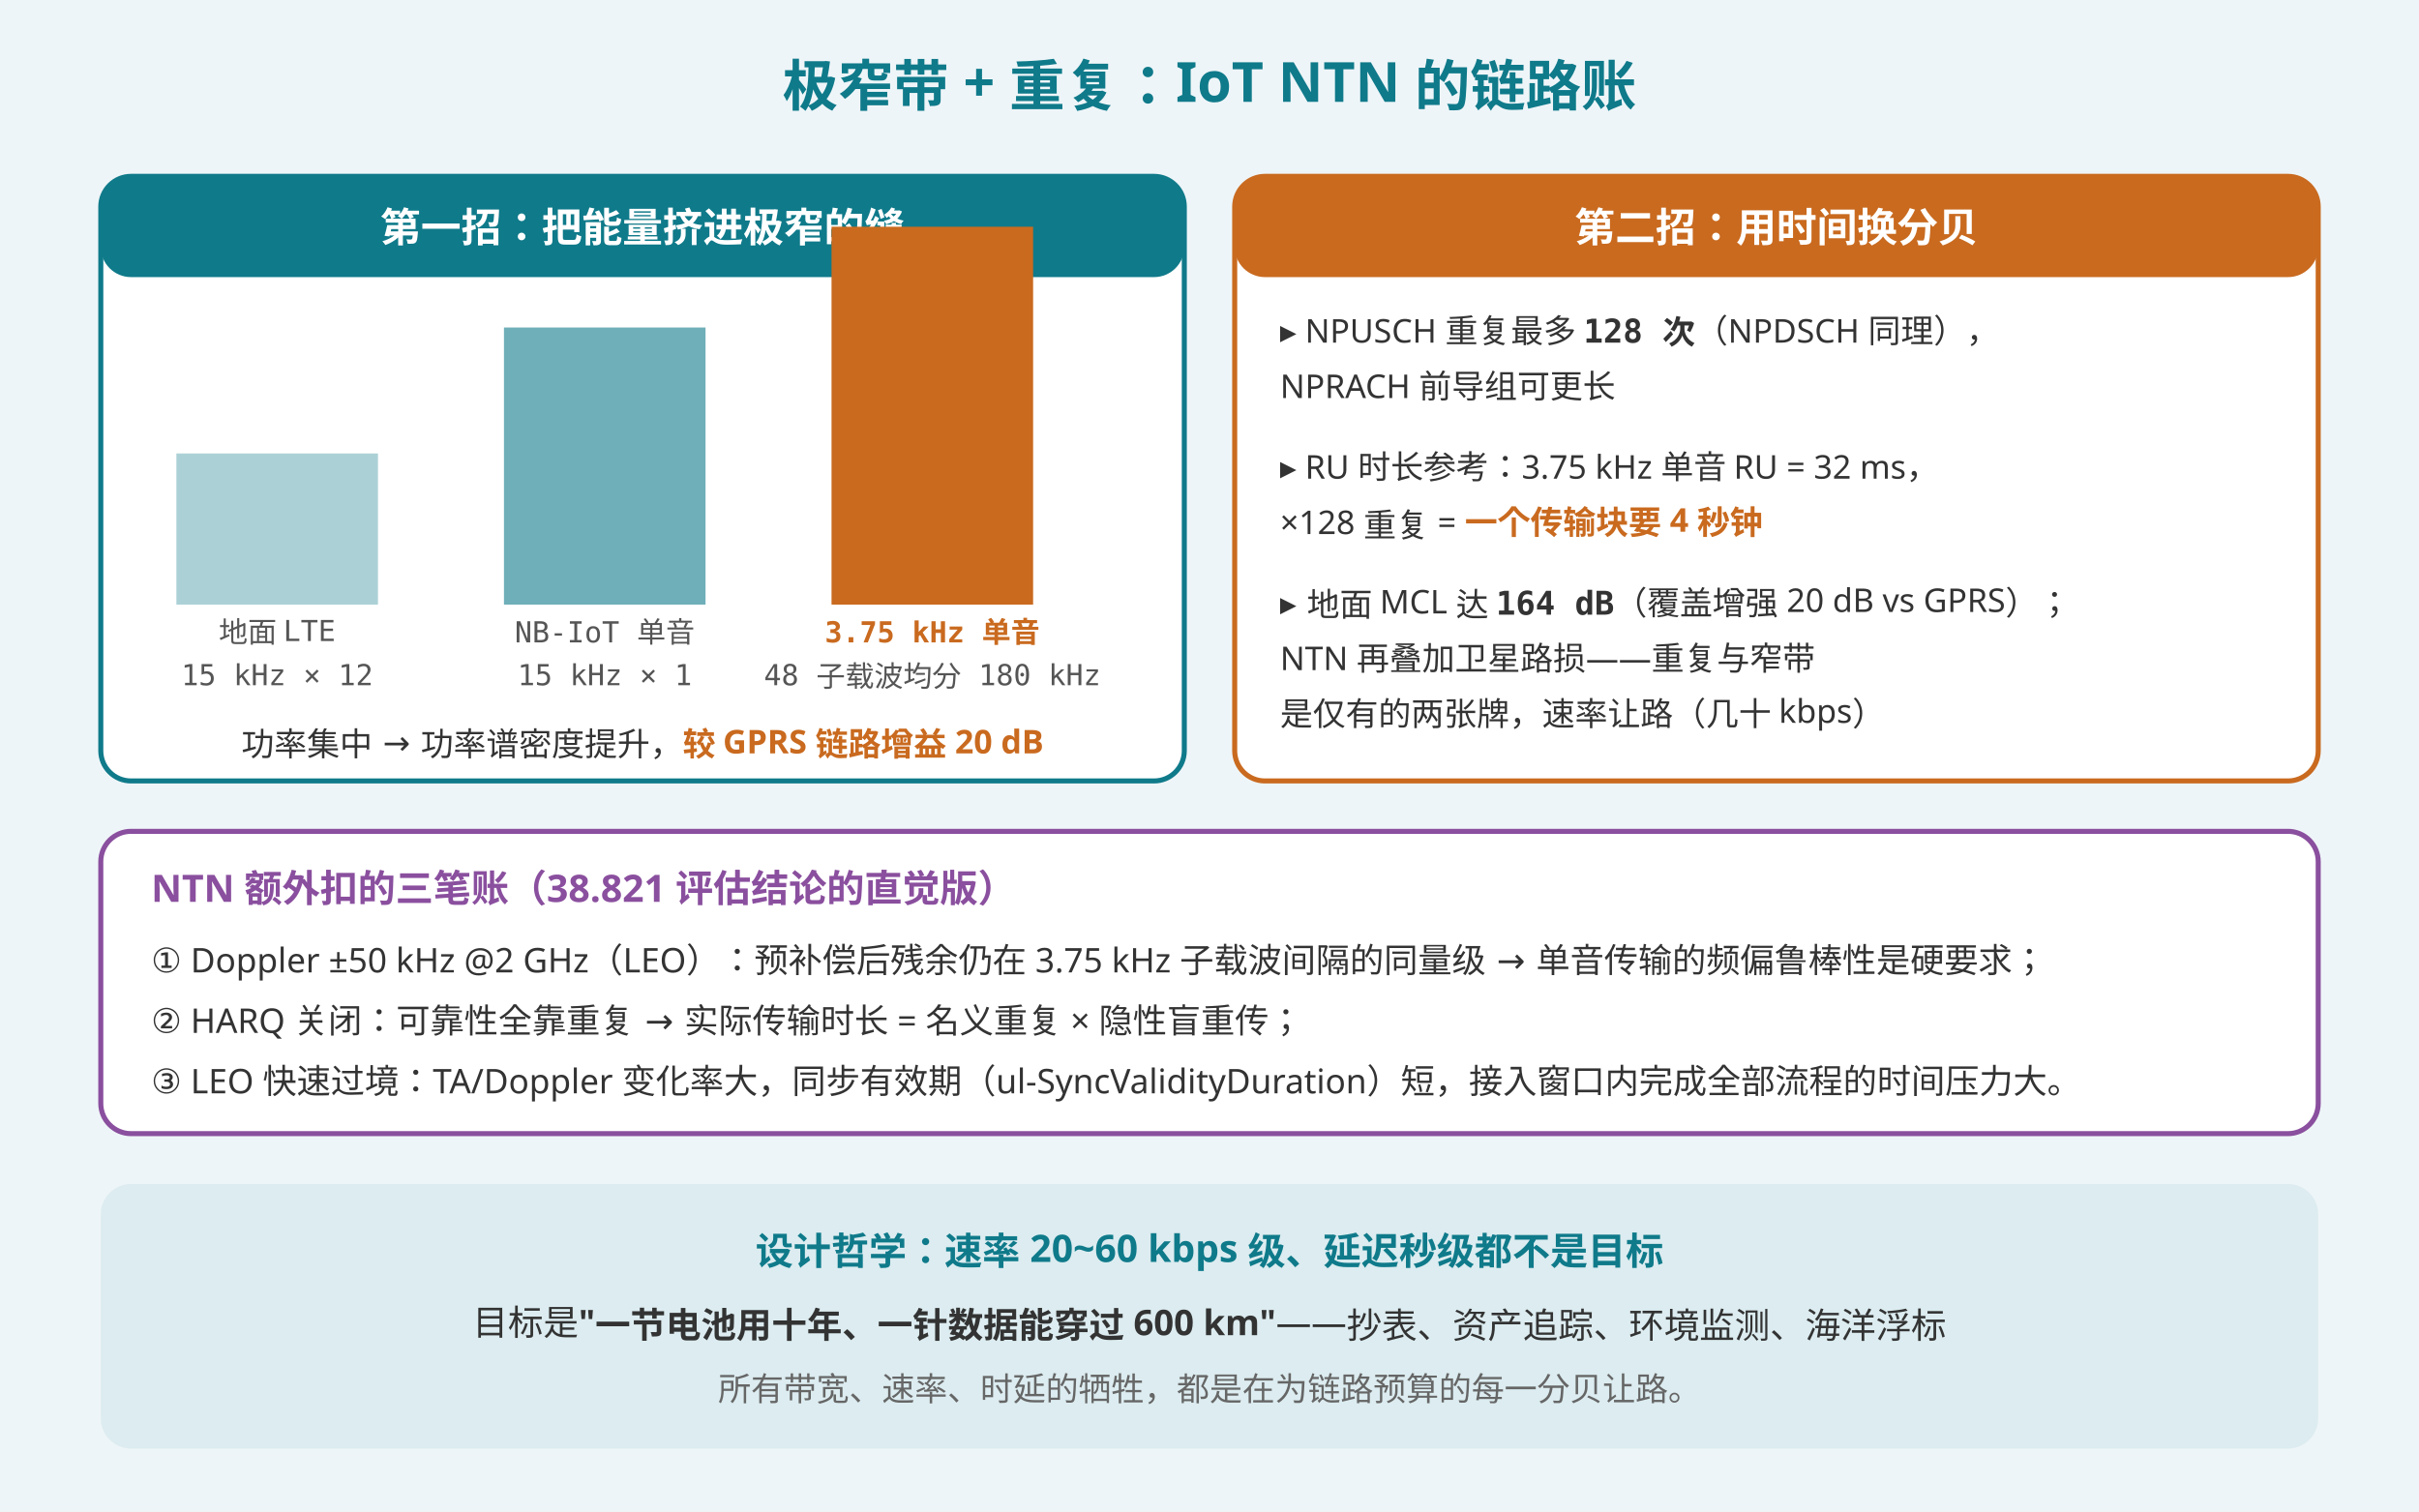
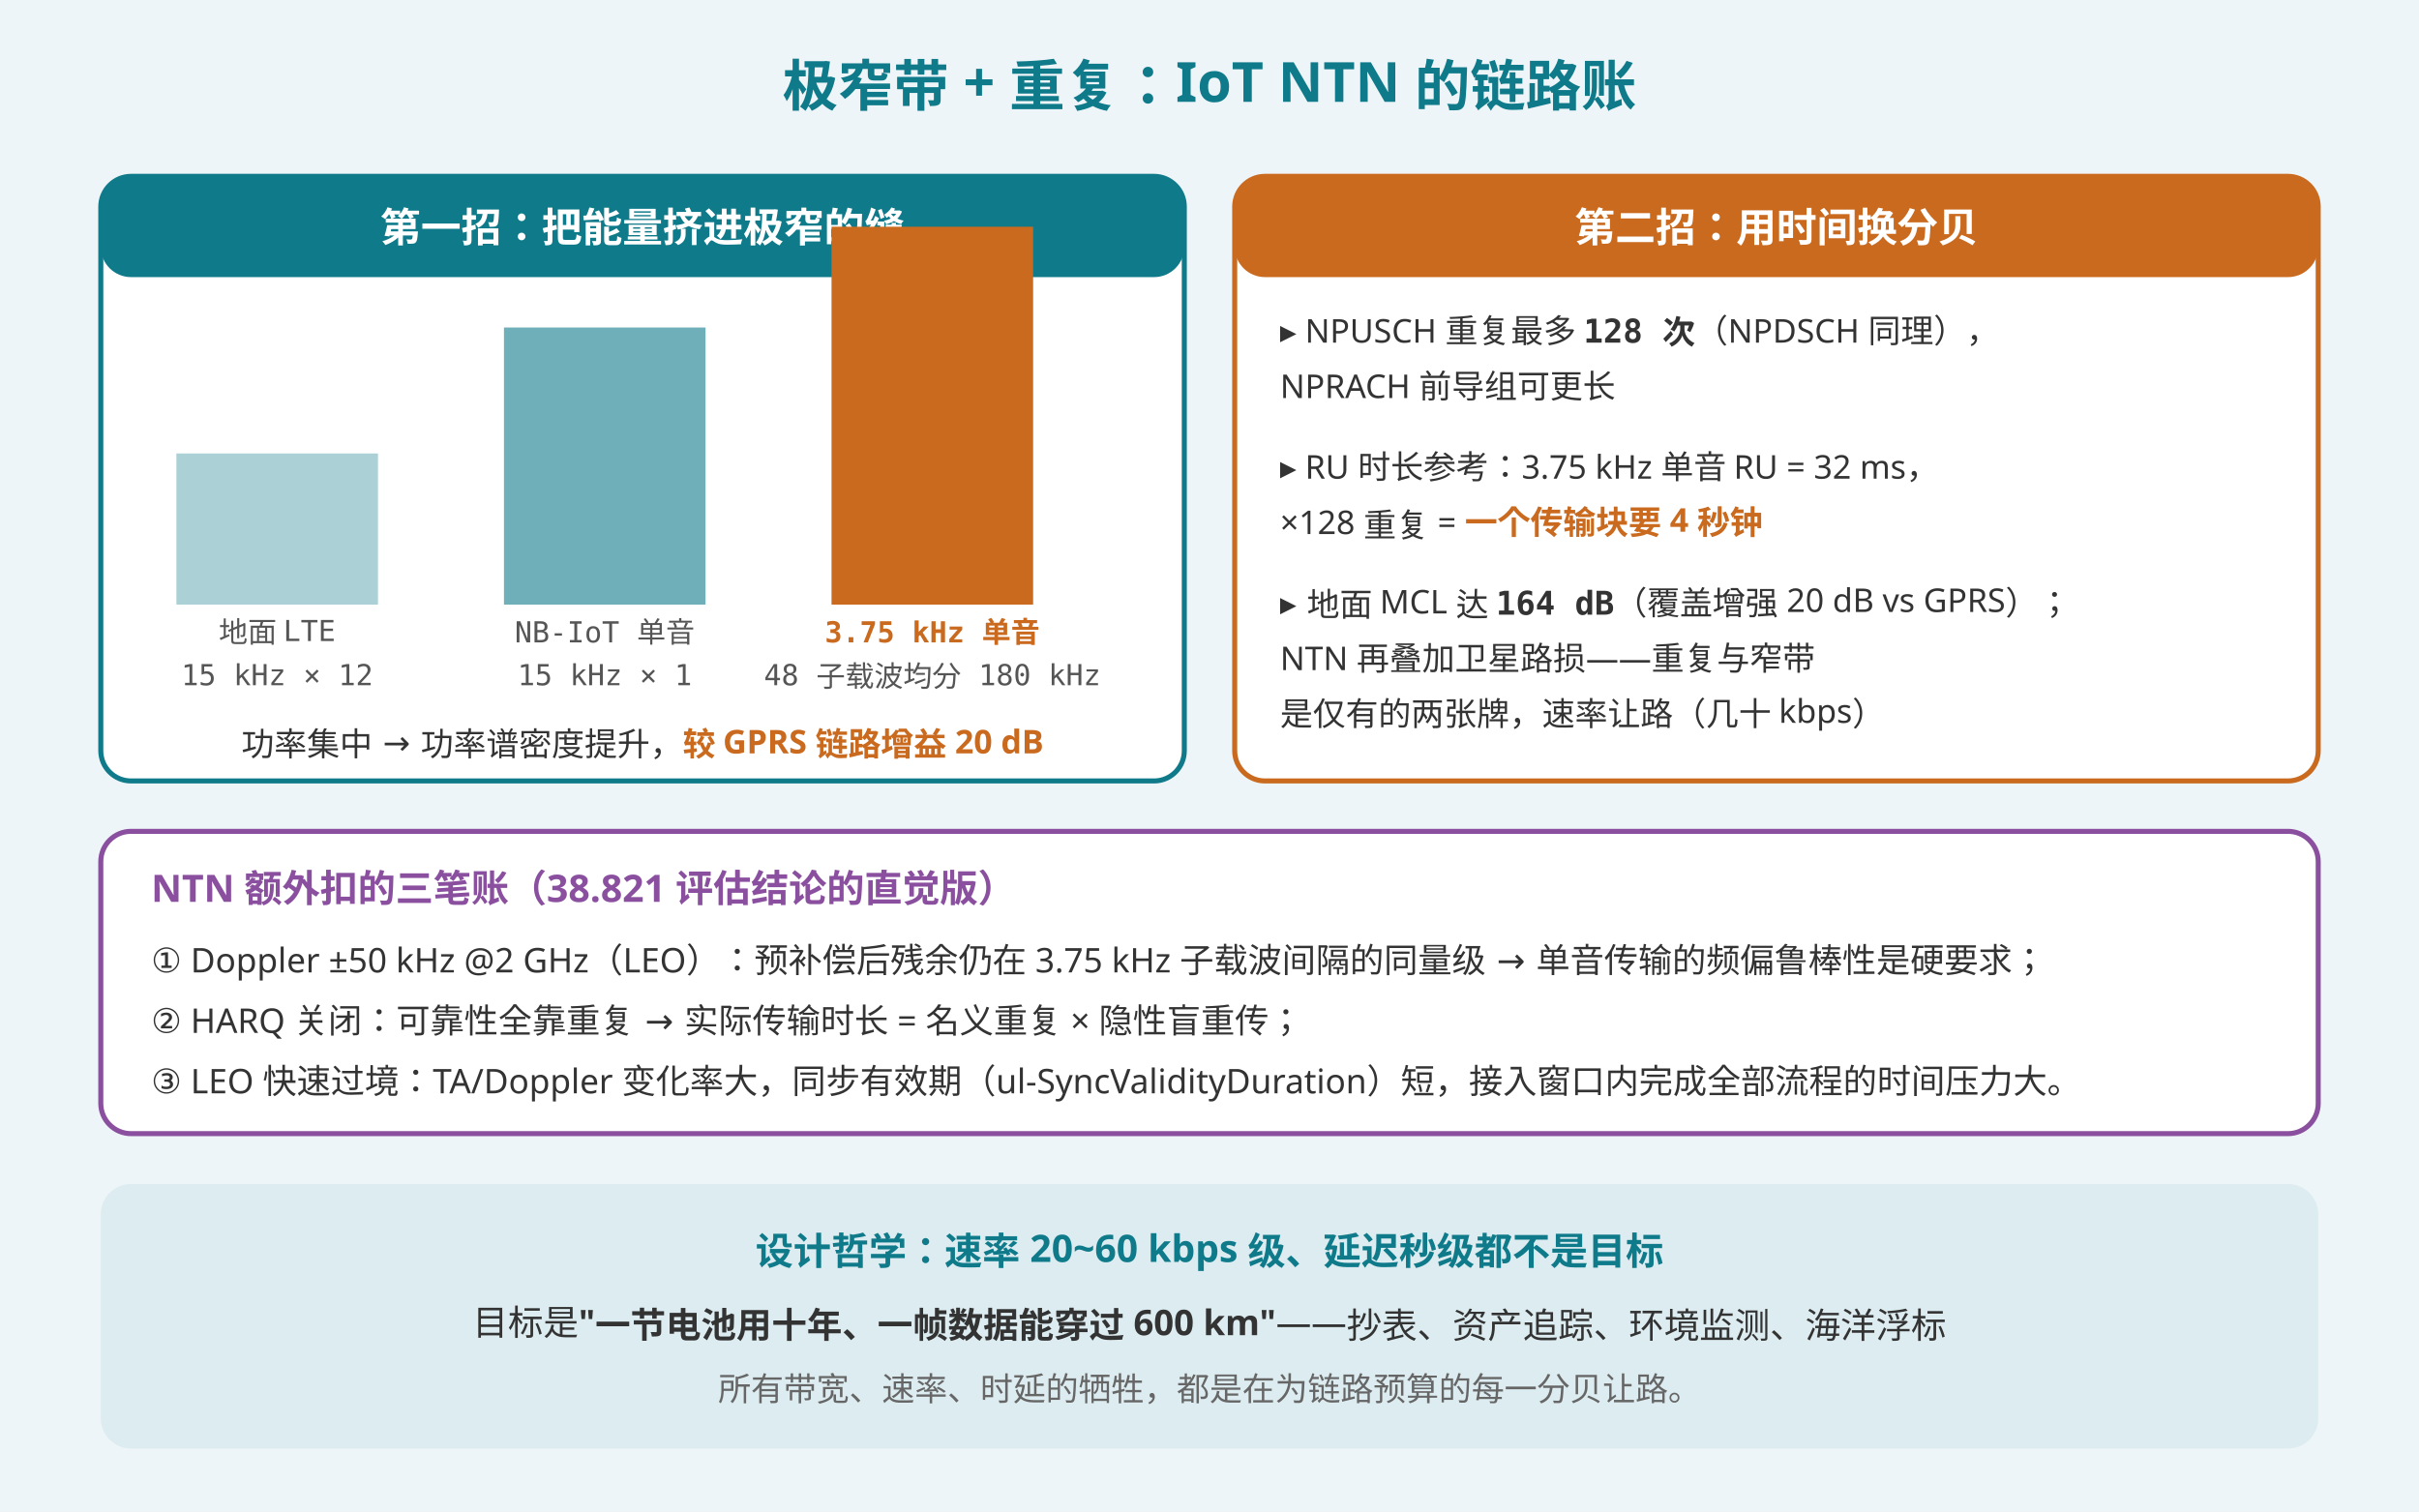
<svg xmlns="http://www.w3.org/2000/svg" viewBox="0 0 960 600" font-family="'Segoe UI','PingFang SC','Microsoft YaHei',sans-serif">
  <rect width="960" height="600" fill="#eef5f8" />
  <text x="480" y="42" text-anchor="middle" font-size="22" font-weight="bold" fill="#0f7a8a">极窄带 + 重复：IoT NTN 的链路账</text>
  <rect x="40" y="70" width="430" height="240" rx="12" fill="#ffffff" stroke="#0f7a8a" stroke-width="2" />
  <rect x="40" y="70" width="430" height="40" rx="12" fill="#0f7a8a" />
  <text x="255" y="96" text-anchor="middle" font-size="16" font-weight="bold" fill="#fff">第一招：把能量挤进极窄的缝</text>
  <g font-family="Consolas,monospace" font-size="11.5" fill="#555">
    <rect x="70" y="180" width="80" height="60" fill="#0f7a8a" opacity="0.35" />
    <text x="110" y="255" text-anchor="middle">地面 LTE</text>
    <text x="110" y="272" text-anchor="middle">15 kHz × 12</text>
    <rect x="200" y="130" width="80" height="110" fill="#0f7a8a" opacity="0.6" />
    <text x="240" y="255" text-anchor="middle">NB-IoT 单音</text>
    <text x="240" y="272" text-anchor="middle">15 kHz × 1</text>
    <rect x="330" y="90" width="80" height="150" fill="#c96a1f" />
    <text x="370" y="255" text-anchor="middle" font-weight="bold" fill="#c96a1f">3.75 kHz 单音</text>
    <text x="370" y="272" text-anchor="middle">48 子载波均分 180 kHz</text>
  </g>
  <text x="255" y="300" text-anchor="middle" font-size="13" fill="#333">功率集中 → 功率谱密度提升，<tspan font-weight="bold" fill="#c96a1f">较 GPRS 链路增益 20 dB</tspan>
  </text>
  <rect x="490" y="70" width="430" height="240" rx="12" fill="#ffffff" stroke="#c96a1f" stroke-width="2" />
  <rect x="490" y="70" width="430" height="40" rx="12" fill="#c96a1f" />
  <text x="705" y="96" text-anchor="middle" font-size="16" font-weight="bold" fill="#fff">第二招：用时间换分贝</text>
  <g font-size="13" fill="#333">
    <text x="508" y="136">▸ NPUSCH 重复最多 <tspan font-weight="bold" font-family="Consolas,monospace">128 次</tspan>（NPDSCH 同理），</text>
    <text x="508" y="158">　NPRACH 前导组可更长</text>
    <text x="508" y="190">▸ RU 时长参考：3.75 kHz 单音 RU = 32 ms，</text>
    <text x="508" y="212">　×128 重复 = <tspan font-weight="bold" fill="#c96a1f">一个传输块要 4 秒钟</tspan>
    </text>
    <text x="508" y="244">▸ 地面 MCL 达 <tspan font-weight="bold" font-family="Consolas,monospace">164 dB</tspan>（覆盖增强 20 dB vs GPRS）；</text>
    <text x="508" y="266">　NTN 再叠加卫星路损——重复与窄带</text>
    <text x="508" y="288">　是仅有的两张牌，速率让路（几十 kbps）</text>
  </g>
  <rect x="40" y="330" width="880" height="120" rx="12" fill="#ffffff" stroke="#8a4f9e" stroke-width="2" />
  <text x="60" y="358" font-size="15" font-weight="bold" fill="#8a4f9e">NTN 额外扣的三笔账（38.821 评估结论的直觉版）</text>
  <g font-size="13.5" fill="#333">
    <text x="60" y="386">① Doppler ±50 kHz @2 GHz（LEO）：预补偿后残余仍在 3.75 kHz 子载波间隔的同量级 → 单音传输的频偏鲁棒性是硬要求；</text>
    <text x="60" y="410">② HARQ 关闭：可靠性全靠重复 → 实际传输时长 = 名义重复 × 隐性盲重传；</text>
    <text x="60" y="434">③ LEO 快速过境：TA/Doppler 变化率大，同步有效期（ul-SyncValidityDuration）短，接入窗口内完成全部流程的时间压力大。</text>
  </g>
  <rect x="40" y="470" width="880" height="105" rx="12" fill="#0f7a8a" opacity="0.08" />
  <text x="480" y="502" text-anchor="middle" font-size="15" font-weight="bold" fill="#0f7a8a">设计哲学：速率 20~60 kbps 级、延迟秒级都不是目标</text>
-   <text x="480" y="530" text-anchor="middle" font-size="14" fill="#333">目标是<tspan font-weight="bold">"一节电池用十年、一针数据能穿过 600 km"</tspan>——抄表、资产追踪、环境监测、海洋浮标</text>
+   <text x="480" y="530" text-anchor="middle" font-size="14" fill="#333">目标是<tspan font-weight="bold">"一节电池用十年、一帧数据能穿过 600 km"</tspan>——抄表、资产追踪、环境监测、海洋浮标</text>
  <text x="480" y="556" text-anchor="middle" font-size="13" fill="#666">所有带宽、速率、时延的牺牲，都是在为链路预算的每一分贝让路。</text>
</svg>
